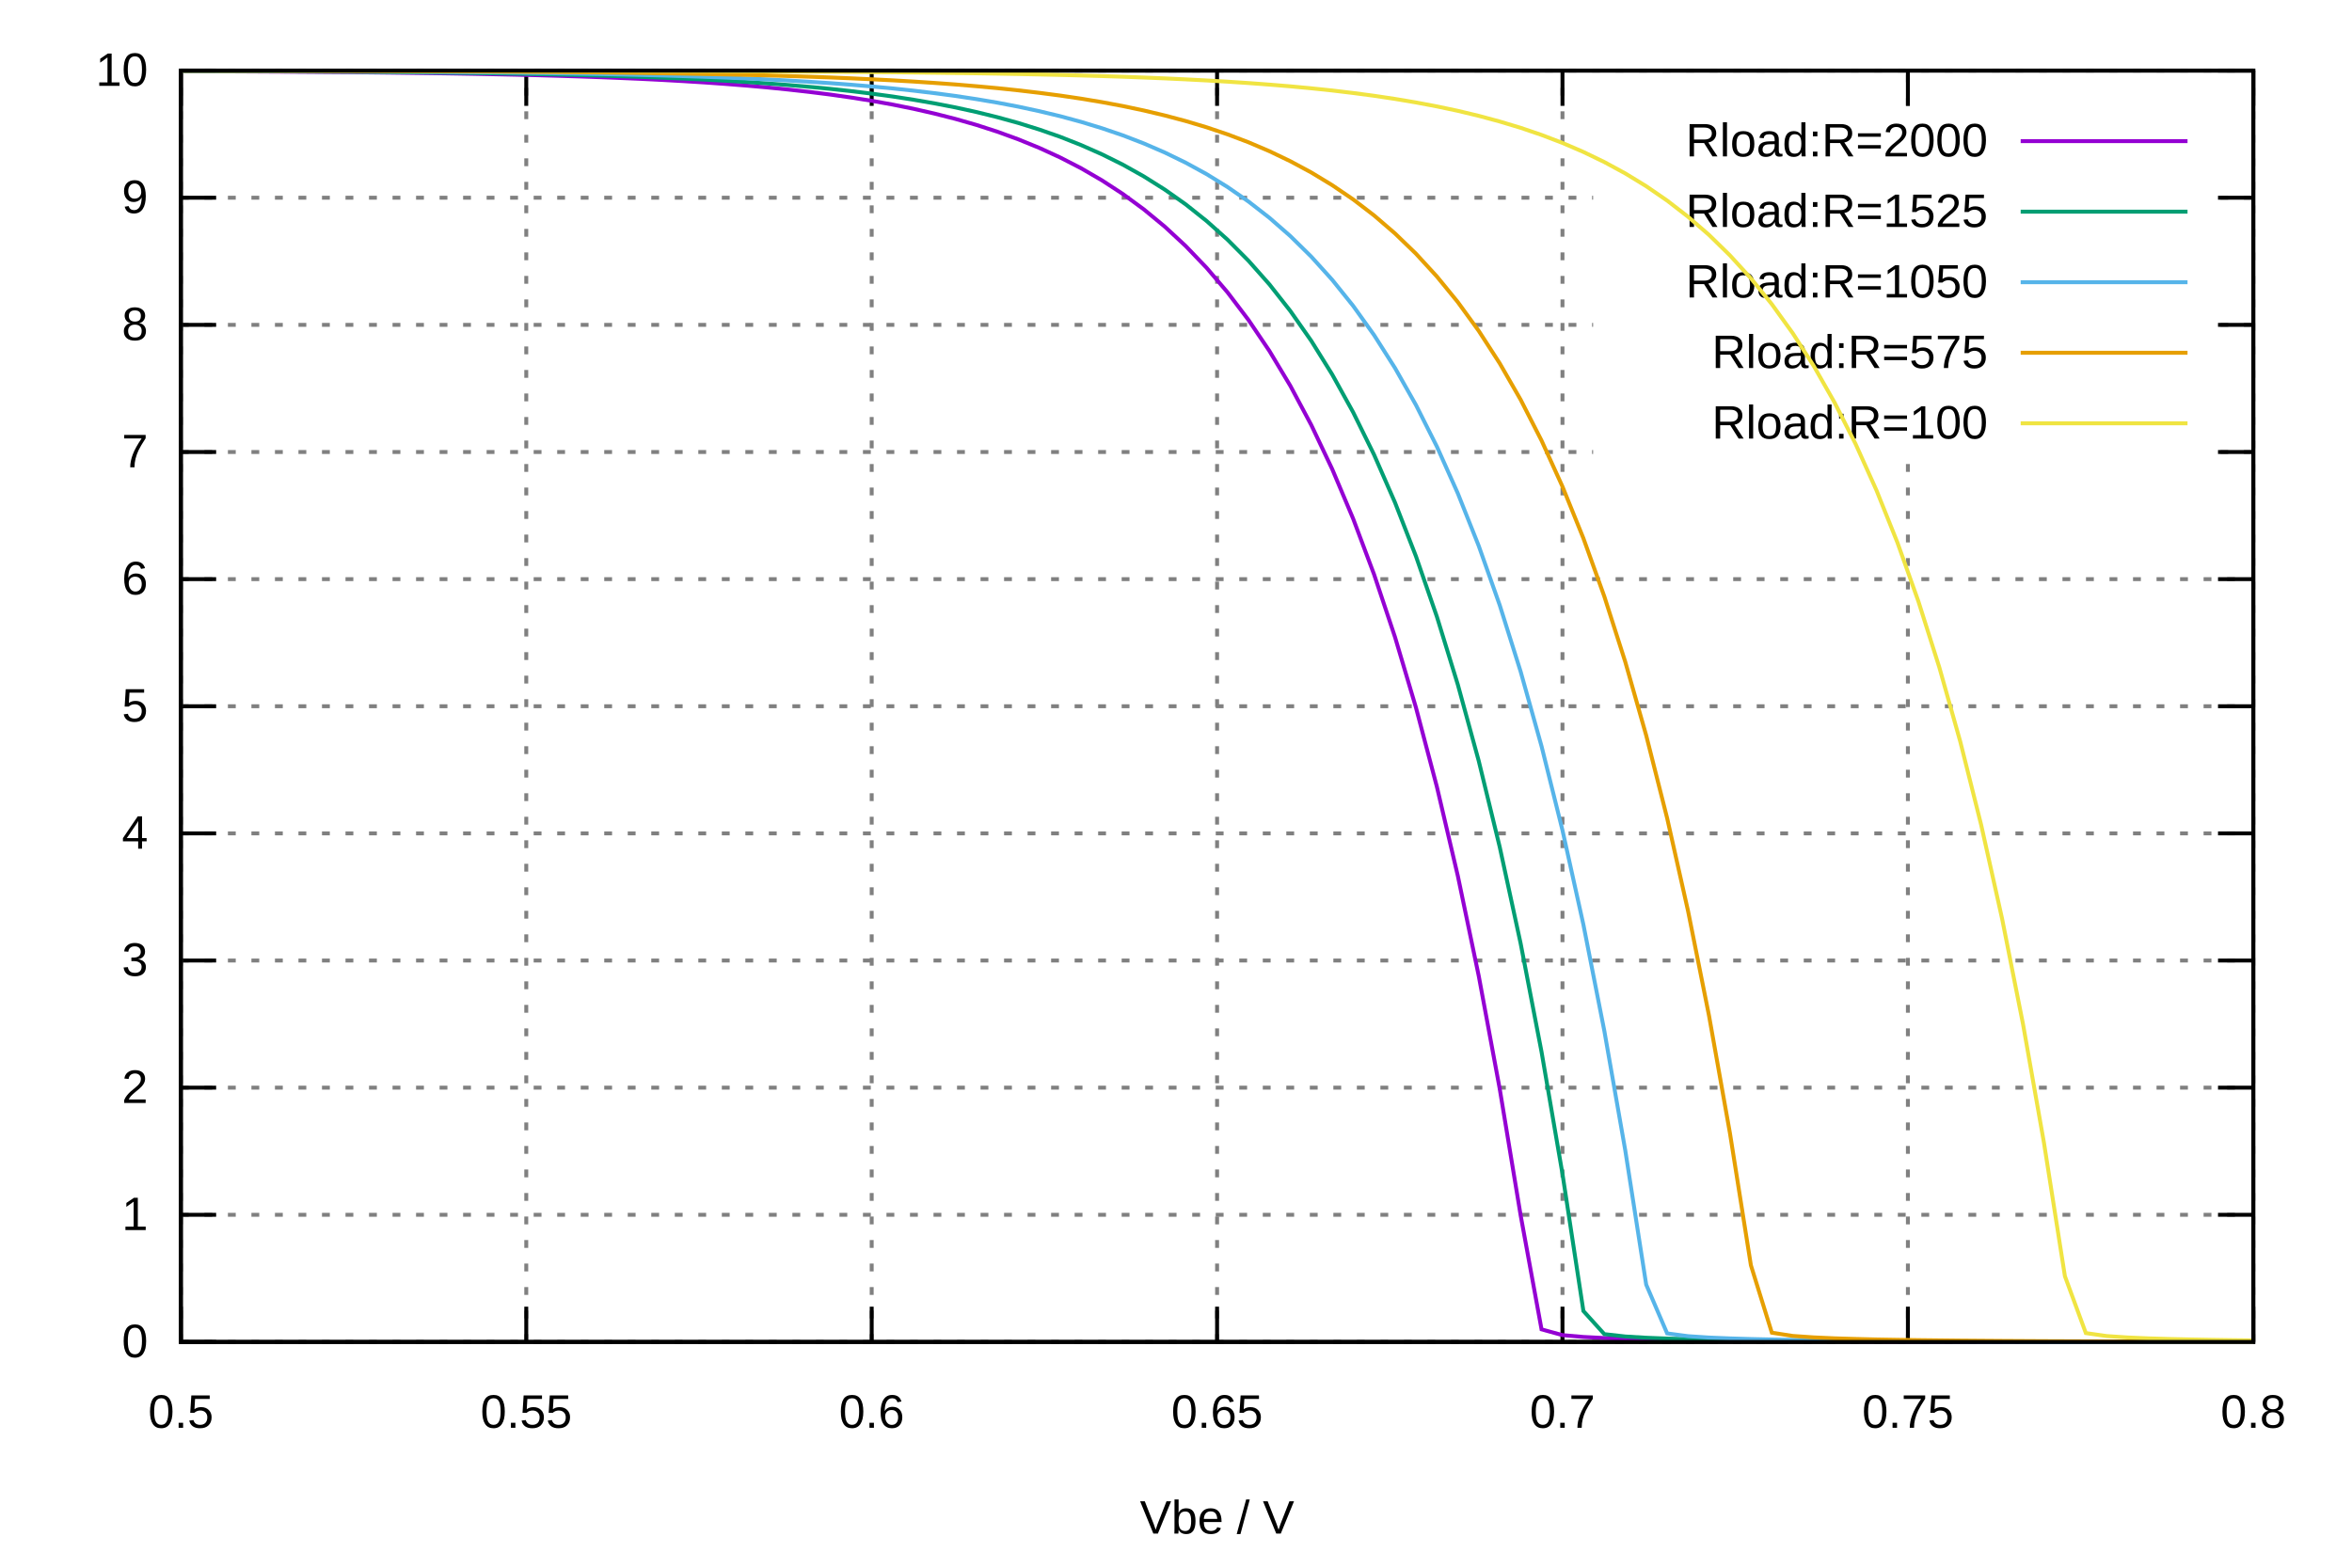
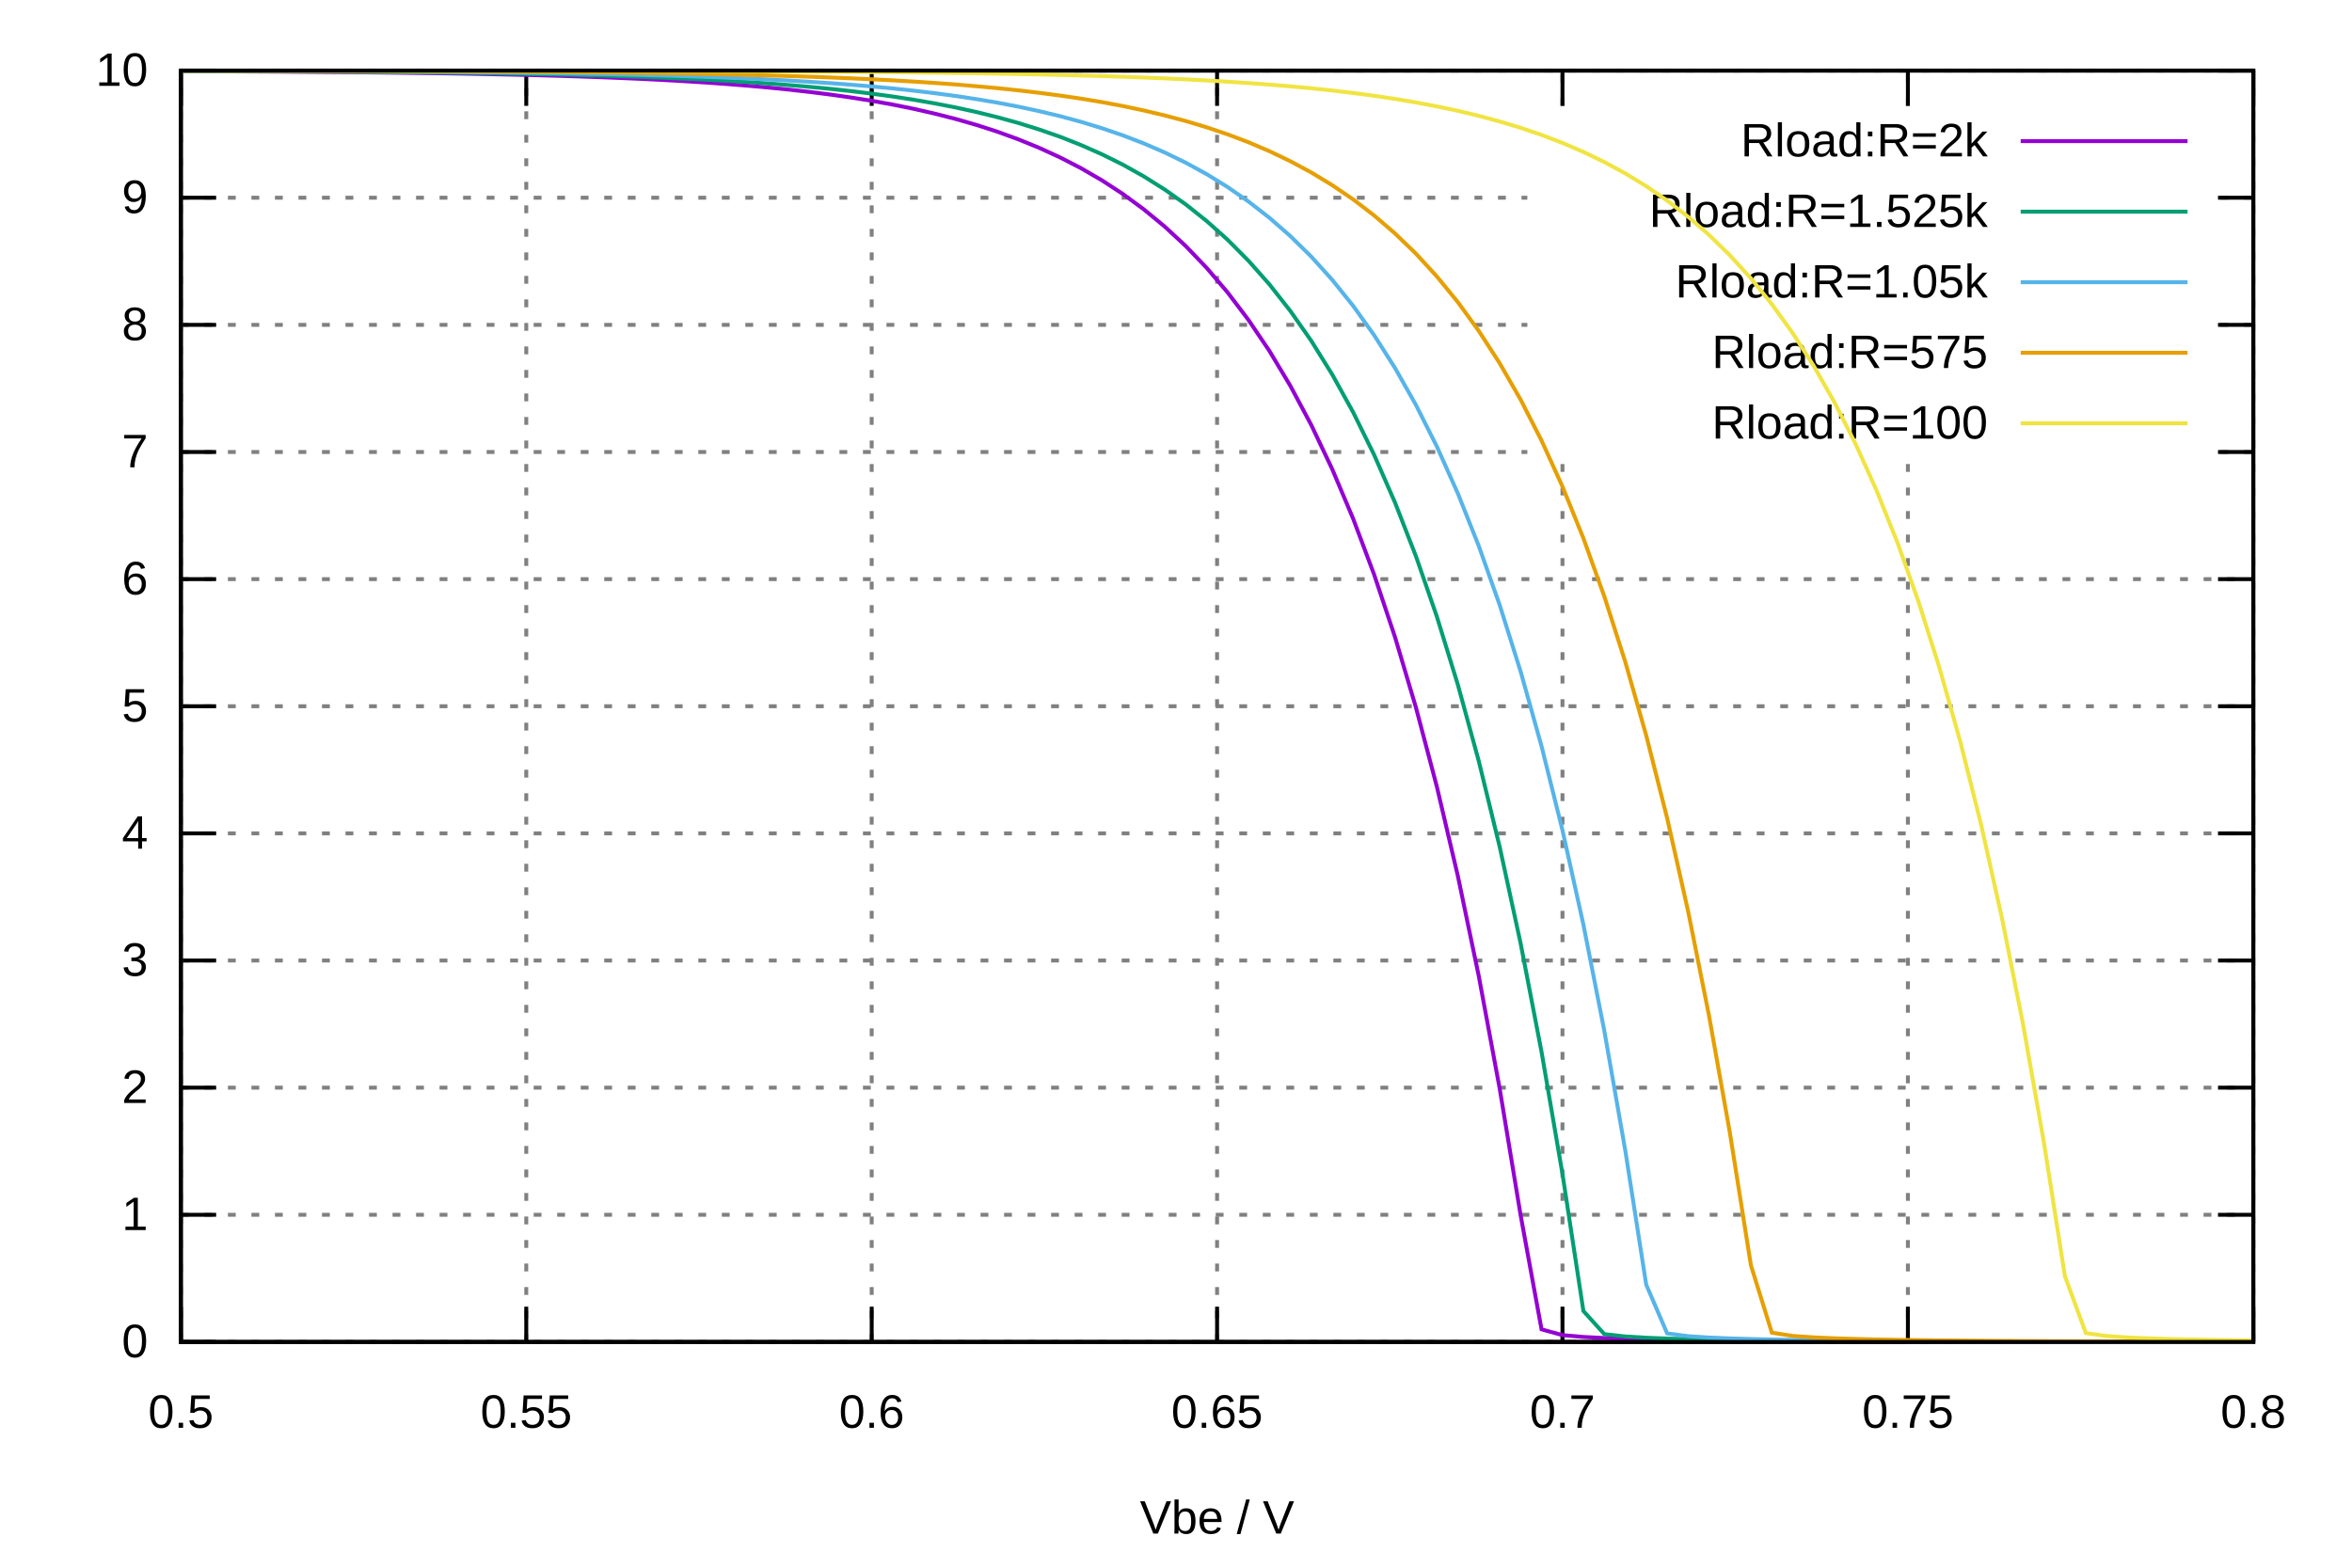
<svg xmlns="http://www.w3.org/2000/svg" xmlns:xlink="http://www.w3.org/1999/xlink" viewBox="0 0 600 400">
  <g id="gnuplot_canvas">
    <rect x="0" y="0" width="600" height="400" fill="none" />
    <defs>
      <circle id="gpDot" r="0.5" stroke-width="0.5" stroke="currentColor" />
      <path id="gpPt0" stroke-width="0.222" stroke="currentColor" d="M-1,0 h2 M0,-1 v2" />
      <path id="gpPt1" stroke-width="0.222" stroke="currentColor" d="M-1,-1 L1,1 M1,-1 L-1,1" />
      <path id="gpPt2" stroke-width="0.222" stroke="currentColor" d="M-1,0 L1,0 M0,-1 L0,1 M-1,-1 L1,1 M-1,1 L1,-1" />
      <rect id="gpPt3" stroke-width="0.222" stroke="currentColor" x="-1" y="-1" width="2" height="2" />
      <rect id="gpPt4" stroke-width="0.222" stroke="currentColor" fill="currentColor" x="-1" y="-1" width="2" height="2" />
      <circle id="gpPt5" stroke-width="0.222" stroke="currentColor" cx="0" cy="0" r="1" />
      <use xlink:href="#gpPt5" id="gpPt6" fill="currentColor" stroke="none" />
      <path id="gpPt7" stroke-width="0.222" stroke="currentColor" d="M0,-1.33 L-1.33,0.67 L1.33,0.67 z" />
      <use xlink:href="#gpPt7" id="gpPt8" fill="currentColor" stroke="none" />
      <use xlink:href="#gpPt7" id="gpPt9" stroke="currentColor" transform="rotate(180)" />
      <use xlink:href="#gpPt9" id="gpPt10" fill="currentColor" stroke="none" />
      <use xlink:href="#gpPt3" id="gpPt11" stroke="currentColor" transform="rotate(45)" />
      <use xlink:href="#gpPt11" id="gpPt12" fill="currentColor" stroke="none" />
      <path id="gpPt13" stroke-width="0.222" stroke="currentColor" d="M0,1.330 L1.265,0.411 L0.782,-1.067 L-0.782,-1.076 L-1.265,0.411 z" />
      <use xlink:href="#gpPt13" id="gpPt14" fill="currentColor" stroke="none" />
      <filter id="textbox" filterUnits="objectBoundingBox" x="0" y="0" height="1" width="1">
        <feFlood flood-color="white" flood-opacity="1" result="bgnd" />
        <feComposite in="SourceGraphic" in2="bgnd" operator="atop" />
      </filter>
      <filter id="greybox" filterUnits="objectBoundingBox" x="0" y="0" height="1" width="1">
        <feFlood flood-color="lightgrey" flood-opacity="1" result="grey" />
        <feComposite in="SourceGraphic" in2="grey" operator="atop" />
      </filter>
    </defs>
    <g fill="none" color="white" stroke="currentColor" stroke-width="1.00" stroke-linecap="butt" stroke-linejoin="miter">
</g>
    <g fill="none" color="black" stroke="currentColor" stroke-width="1.00" stroke-linecap="butt" stroke-linejoin="miter">
</g>
    <g fill="none" color="gray" stroke="currentColor" stroke-width="1.00" stroke-linecap="butt" stroke-linejoin="miter">
      <path stroke="gray" stroke-dasharray="2,4" class="gridline" d="M46.14,342.40 L574.82,342.40  " />
    </g>
    <g fill="none" color="black" stroke="currentColor" stroke-width="1.00" stroke-linecap="butt" stroke-linejoin="miter">
      <path stroke="black" d="M46.14,342.40 L55.14,342.40 M574.82,342.40 L565.82,342.40  " />
      <g transform="translate(37.75,346.30)" stroke="none" fill="black" font-family="Arial" font-size="12.00" text-anchor="end">
        <text>
          <tspan font-family="Arial"> 0</tspan>
        </text>
      </g>
    </g>
    <g fill="none" color="black" stroke="currentColor" stroke-width="1.00" stroke-linecap="butt" stroke-linejoin="miter">
</g>
    <g fill="none" color="gray" stroke="currentColor" stroke-width="1.00" stroke-linecap="butt" stroke-linejoin="miter">
      <path stroke="gray" stroke-dasharray="2,4" class="gridline" d="M46.14,309.96 L574.82,309.96  " />
    </g>
    <g fill="none" color="black" stroke="currentColor" stroke-width="1.00" stroke-linecap="butt" stroke-linejoin="miter">
      <path stroke="black" d="M46.14,309.96 L55.14,309.96 M574.82,309.96 L565.82,309.96  " />
      <g transform="translate(37.75,313.86)" stroke="none" fill="black" font-family="Arial" font-size="12.00" text-anchor="end">
        <text>
          <tspan font-family="Arial"> 1</tspan>
        </text>
      </g>
    </g>
    <g fill="none" color="black" stroke="currentColor" stroke-width="1.00" stroke-linecap="butt" stroke-linejoin="miter">
</g>
    <g fill="none" color="gray" stroke="currentColor" stroke-width="1.00" stroke-linecap="butt" stroke-linejoin="miter">
      <path stroke="gray" stroke-dasharray="2,4" class="gridline" d="M46.14,277.52 L574.82,277.52  " />
    </g>
    <g fill="none" color="black" stroke="currentColor" stroke-width="1.00" stroke-linecap="butt" stroke-linejoin="miter">
      <path stroke="black" d="M46.14,277.52 L55.14,277.52 M574.82,277.52 L565.82,277.52  " />
      <g transform="translate(37.75,281.42)" stroke="none" fill="black" font-family="Arial" font-size="12.00" text-anchor="end">
        <text>
          <tspan font-family="Arial"> 2</tspan>
        </text>
      </g>
    </g>
    <g fill="none" color="black" stroke="currentColor" stroke-width="1.00" stroke-linecap="butt" stroke-linejoin="miter">
</g>
    <g fill="none" color="gray" stroke="currentColor" stroke-width="1.00" stroke-linecap="butt" stroke-linejoin="miter">
      <path stroke="gray" stroke-dasharray="2,4" class="gridline" d="M46.14,245.08 L574.82,245.08  " />
    </g>
    <g fill="none" color="black" stroke="currentColor" stroke-width="1.00" stroke-linecap="butt" stroke-linejoin="miter">
      <path stroke="black" d="M46.14,245.08 L55.14,245.08 M574.82,245.08 L565.82,245.08  " />
      <g transform="translate(37.75,248.98)" stroke="none" fill="black" font-family="Arial" font-size="12.00" text-anchor="end">
        <text>
          <tspan font-family="Arial"> 3</tspan>
        </text>
      </g>
    </g>
    <g fill="none" color="black" stroke="currentColor" stroke-width="1.00" stroke-linecap="butt" stroke-linejoin="miter">
</g>
    <g fill="none" color="gray" stroke="currentColor" stroke-width="1.00" stroke-linecap="butt" stroke-linejoin="miter">
      <path stroke="gray" stroke-dasharray="2,4" class="gridline" d="M46.14,212.64 L574.82,212.64  " />
    </g>
    <g fill="none" color="black" stroke="currentColor" stroke-width="1.00" stroke-linecap="butt" stroke-linejoin="miter">
      <path stroke="black" d="M46.14,212.64 L55.14,212.64 M574.82,212.64 L565.82,212.64  " />
      <g transform="translate(37.75,216.54)" stroke="none" fill="black" font-family="Arial" font-size="12.00" text-anchor="end">
        <text>
          <tspan font-family="Arial"> 4</tspan>
        </text>
      </g>
    </g>
    <g fill="none" color="black" stroke="currentColor" stroke-width="1.00" stroke-linecap="butt" stroke-linejoin="miter">
</g>
    <g fill="none" color="gray" stroke="currentColor" stroke-width="1.00" stroke-linecap="butt" stroke-linejoin="miter">
      <path stroke="gray" stroke-dasharray="2,4" class="gridline" d="M46.14,180.20 L574.82,180.20  " />
    </g>
    <g fill="none" color="black" stroke="currentColor" stroke-width="1.00" stroke-linecap="butt" stroke-linejoin="miter">
      <path stroke="black" d="M46.14,180.20 L55.14,180.20 M574.82,180.20 L565.82,180.20  " />
      <g transform="translate(37.75,184.10)" stroke="none" fill="black" font-family="Arial" font-size="12.00" text-anchor="end">
        <text>
          <tspan font-family="Arial"> 5</tspan>
        </text>
      </g>
    </g>
    <g fill="none" color="black" stroke="currentColor" stroke-width="1.00" stroke-linecap="butt" stroke-linejoin="miter">
</g>
    <g fill="none" color="gray" stroke="currentColor" stroke-width="1.00" stroke-linecap="butt" stroke-linejoin="miter">
      <path stroke="gray" stroke-dasharray="2,4" class="gridline" d="M46.14,147.77 L574.82,147.77  " />
    </g>
    <g fill="none" color="black" stroke="currentColor" stroke-width="1.00" stroke-linecap="butt" stroke-linejoin="miter">
      <path stroke="black" d="M46.14,147.77 L55.14,147.77 M574.82,147.77 L565.82,147.77  " />
      <g transform="translate(37.75,151.67)" stroke="none" fill="black" font-family="Arial" font-size="12.00" text-anchor="end">
        <text>
          <tspan font-family="Arial"> 6</tspan>
        </text>
      </g>
    </g>
    <g fill="none" color="black" stroke="currentColor" stroke-width="1.00" stroke-linecap="butt" stroke-linejoin="miter">
</g>
    <g fill="none" color="gray" stroke="currentColor" stroke-width="1.00" stroke-linecap="butt" stroke-linejoin="miter">
-       <path stroke="gray" stroke-dasharray="2,4" class="gridline" d="M46.14,115.33 L406.41,115.33 M566.43,115.33 L574.82,115.33  " />
+       <path stroke="gray" stroke-dasharray="2,4" class="gridline" d="M46.14,115.33 L389.63,115.33 M566.43,115.33 L574.82,115.33  " />
    </g>
    <g fill="none" color="black" stroke="currentColor" stroke-width="1.00" stroke-linecap="butt" stroke-linejoin="miter">
      <path stroke="black" d="M46.14,115.33 L55.14,115.33 M574.82,115.33 L565.82,115.33  " />
      <g transform="translate(37.75,119.23)" stroke="none" fill="black" font-family="Arial" font-size="12.00" text-anchor="end">
        <text>
          <tspan font-family="Arial"> 7</tspan>
        </text>
      </g>
    </g>
    <g fill="none" color="black" stroke="currentColor" stroke-width="1.00" stroke-linecap="butt" stroke-linejoin="miter">
</g>
    <g fill="none" color="gray" stroke="currentColor" stroke-width="1.00" stroke-linecap="butt" stroke-linejoin="miter">
-       <path stroke="gray" stroke-dasharray="2,4" class="gridline" d="M46.14,82.89 L406.41,82.89 M566.43,82.89 L574.82,82.89  " />
+       <path stroke="gray" stroke-dasharray="2,4" class="gridline" d="M46.14,82.89 L389.63,82.89 M566.43,82.89 L574.82,82.89  " />
    </g>
    <g fill="none" color="black" stroke="currentColor" stroke-width="1.00" stroke-linecap="butt" stroke-linejoin="miter">
      <path stroke="black" d="M46.14,82.89 L55.14,82.89 M574.82,82.89 L565.82,82.89  " />
      <g transform="translate(37.75,86.79)" stroke="none" fill="black" font-family="Arial" font-size="12.00" text-anchor="end">
        <text>
          <tspan font-family="Arial"> 8</tspan>
        </text>
      </g>
    </g>
    <g fill="none" color="black" stroke="currentColor" stroke-width="1.00" stroke-linecap="butt" stroke-linejoin="miter">
</g>
    <g fill="none" color="gray" stroke="currentColor" stroke-width="1.00" stroke-linecap="butt" stroke-linejoin="miter">
-       <path stroke="gray" stroke-dasharray="2,4" class="gridline" d="M46.14,50.45 L406.41,50.45 M566.43,50.45 L574.82,50.45  " />
+       <path stroke="gray" stroke-dasharray="2,4" class="gridline" d="M46.14,50.45 L389.63,50.45 M566.43,50.45 L574.82,50.45  " />
    </g>
    <g fill="none" color="black" stroke="currentColor" stroke-width="1.00" stroke-linecap="butt" stroke-linejoin="miter">
      <path stroke="black" d="M46.14,50.45 L55.14,50.45 M574.82,50.45 L565.82,50.45  " />
      <g transform="translate(37.75,54.35)" stroke="none" fill="black" font-family="Arial" font-size="12.00" text-anchor="end">
        <text>
          <tspan font-family="Arial"> 9</tspan>
        </text>
      </g>
    </g>
    <g fill="none" color="black" stroke="currentColor" stroke-width="1.00" stroke-linecap="butt" stroke-linejoin="miter">
</g>
    <g fill="none" color="gray" stroke="currentColor" stroke-width="1.00" stroke-linecap="butt" stroke-linejoin="miter">
      <path stroke="gray" stroke-dasharray="2,4" class="gridline" d="M46.14,18.01 L574.82,18.01  " />
    </g>
    <g fill="none" color="black" stroke="currentColor" stroke-width="1.00" stroke-linecap="butt" stroke-linejoin="miter">
      <path stroke="black" d="M46.14,18.01 L55.14,18.01 M574.82,18.01 L565.82,18.01  " />
      <g transform="translate(37.75,21.91)" stroke="none" fill="black" font-family="Arial" font-size="12.00" text-anchor="end">
        <text>
          <tspan font-family="Arial"> 10</tspan>
        </text>
      </g>
    </g>
    <g fill="none" color="black" stroke="currentColor" stroke-width="1.00" stroke-linecap="butt" stroke-linejoin="miter">
</g>
    <g fill="none" color="gray" stroke="currentColor" stroke-width="1.00" stroke-linecap="butt" stroke-linejoin="miter">
      <path stroke="gray" stroke-dasharray="2,4" class="gridline" d="M46.14,342.40 L46.14,18.01  " />
    </g>
    <g fill="none" color="black" stroke="currentColor" stroke-width="1.00" stroke-linecap="butt" stroke-linejoin="miter">
      <path stroke="black" d="M46.14,342.40 L46.14,333.40 M46.14,18.01 L46.14,27.01  " />
      <g transform="translate(46.14,364.30)" stroke="none" fill="black" font-family="Arial" font-size="12.00" text-anchor="middle">
        <text>
          <tspan font-family="Arial"> 0.5</tspan>
        </text>
      </g>
    </g>
    <g fill="none" color="black" stroke="currentColor" stroke-width="1.00" stroke-linecap="butt" stroke-linejoin="miter">
</g>
    <g fill="none" color="gray" stroke="currentColor" stroke-width="1.00" stroke-linecap="butt" stroke-linejoin="miter">
      <path stroke="gray" stroke-dasharray="2,4" class="gridline" d="M134.25,342.40 L134.25,18.01  " />
    </g>
    <g fill="none" color="black" stroke="currentColor" stroke-width="1.00" stroke-linecap="butt" stroke-linejoin="miter">
      <path stroke="black" d="M134.25,342.40 L134.25,333.40 M134.25,18.01 L134.25,27.01  " />
      <g transform="translate(134.25,364.30)" stroke="none" fill="black" font-family="Arial" font-size="12.00" text-anchor="middle">
        <text>
          <tspan font-family="Arial"> 0.55</tspan>
        </text>
      </g>
    </g>
    <g fill="none" color="black" stroke="currentColor" stroke-width="1.00" stroke-linecap="butt" stroke-linejoin="miter">
</g>
    <g fill="none" color="gray" stroke="currentColor" stroke-width="1.00" stroke-linecap="butt" stroke-linejoin="miter">
      <path stroke="gray" stroke-dasharray="2,4" class="gridline" d="M222.37,342.40 L222.37,18.01  " />
    </g>
    <g fill="none" color="black" stroke="currentColor" stroke-width="1.00" stroke-linecap="butt" stroke-linejoin="miter">
      <path stroke="black" d="M222.37,342.40 L222.37,333.40 M222.37,18.01 L222.37,27.01  " />
      <g transform="translate(222.37,364.30)" stroke="none" fill="black" font-family="Arial" font-size="12.00" text-anchor="middle">
        <text>
          <tspan font-family="Arial"> 0.6</tspan>
        </text>
      </g>
    </g>
    <g fill="none" color="black" stroke="currentColor" stroke-width="1.00" stroke-linecap="butt" stroke-linejoin="miter">
</g>
    <g fill="none" color="gray" stroke="currentColor" stroke-width="1.00" stroke-linecap="butt" stroke-linejoin="miter">
      <path stroke="gray" stroke-dasharray="2,4" class="gridline" d="M310.48,342.40 L310.48,18.01  " />
    </g>
    <g fill="none" color="black" stroke="currentColor" stroke-width="1.00" stroke-linecap="butt" stroke-linejoin="miter">
      <path stroke="black" d="M310.48,342.40 L310.48,333.40 M310.48,18.01 L310.48,27.01  " />
      <g transform="translate(310.48,364.30)" stroke="none" fill="black" font-family="Arial" font-size="12.00" text-anchor="middle">
        <text>
          <tspan font-family="Arial"> 0.65</tspan>
        </text>
      </g>
    </g>
    <g fill="none" color="black" stroke="currentColor" stroke-width="1.00" stroke-linecap="butt" stroke-linejoin="miter">
</g>
    <g fill="none" color="gray" stroke="currentColor" stroke-width="1.00" stroke-linecap="butt" stroke-linejoin="miter">
-       <path stroke="gray" stroke-dasharray="2,4" class="gridline" d="M398.59,342.40 L398.59,18.01  " />
+       <path stroke="gray" stroke-dasharray="2,4" class="gridline" d="M398.59,342.40 L398.59,117.01 M398.59,27.01 L398.59,18.01  " />
    </g>
    <g fill="none" color="black" stroke="currentColor" stroke-width="1.00" stroke-linecap="butt" stroke-linejoin="miter">
      <path stroke="black" d="M398.59,342.40 L398.59,333.40 M398.59,18.01 L398.59,27.01  " />
      <g transform="translate(398.59,364.30)" stroke="none" fill="black" font-family="Arial" font-size="12.00" text-anchor="middle">
        <text>
          <tspan font-family="Arial"> 0.7</tspan>
        </text>
      </g>
    </g>
    <g fill="none" color="black" stroke="currentColor" stroke-width="1.00" stroke-linecap="butt" stroke-linejoin="miter">
</g>
    <g fill="none" color="gray" stroke="currentColor" stroke-width="1.00" stroke-linecap="butt" stroke-linejoin="miter">
      <path stroke="gray" stroke-dasharray="2,4" class="gridline" d="M486.71,342.40 L486.71,117.01 M486.71,27.01 L486.71,18.01  " />
    </g>
    <g fill="none" color="black" stroke="currentColor" stroke-width="1.00" stroke-linecap="butt" stroke-linejoin="miter">
      <path stroke="black" d="M486.71,342.40 L486.71,333.40 M486.71,18.01 L486.71,27.01  " />
      <g transform="translate(486.71,364.30)" stroke="none" fill="black" font-family="Arial" font-size="12.00" text-anchor="middle">
        <text>
          <tspan font-family="Arial"> 0.75</tspan>
        </text>
      </g>
    </g>
    <g fill="none" color="black" stroke="currentColor" stroke-width="1.00" stroke-linecap="butt" stroke-linejoin="miter">
</g>
    <g fill="none" color="gray" stroke="currentColor" stroke-width="1.00" stroke-linecap="butt" stroke-linejoin="miter">
      <path stroke="gray" stroke-dasharray="2,4" class="gridline" d="M574.82,342.40 L574.82,18.01  " />
    </g>
    <g fill="none" color="black" stroke="currentColor" stroke-width="1.00" stroke-linecap="butt" stroke-linejoin="miter">
      <path stroke="black" d="M574.82,342.40 L574.82,333.40 M574.82,18.01 L574.82,27.01  " />
      <g transform="translate(574.82,364.30)" stroke="none" fill="black" font-family="Arial" font-size="12.00" text-anchor="middle">
        <text>
          <tspan font-family="Arial"> 0.8</tspan>
        </text>
      </g>
    </g>
    <g fill="none" color="black" stroke="currentColor" stroke-width="1.00" stroke-linecap="butt" stroke-linejoin="miter">
</g>
    <g fill="none" color="black" stroke="currentColor" stroke-width="1.00" stroke-linecap="butt" stroke-linejoin="miter">
      <path stroke="black" d="M46.14,18.01 L46.14,342.40 L574.82,342.40 L574.82,18.01 L46.14,18.01 Z  " />
    </g>
    <g fill="none" color="black" stroke="currentColor" stroke-width="1.00" stroke-linecap="butt" stroke-linejoin="miter">
      <g transform="translate(310.48,391.30)" stroke="none" fill="black" font-family="Arial" font-size="12.00" text-anchor="middle">
        <text>
          <tspan font-family="Arial">Vbe / V</tspan>
        </text>
      </g>
    </g>
    <g fill="none" color="black" stroke="currentColor" stroke-width="1.00" stroke-linecap="butt" stroke-linejoin="miter">
</g>
    <g id="gnuplot_plot_1">
      <g fill="none" color="black" stroke="currentColor" stroke-width="1.00" stroke-linecap="butt" stroke-linejoin="miter">
        <g transform="translate(507.09,39.91)" stroke="none" fill="black" font-family="Arial" font-size="12.00" text-anchor="end">
          <text>
-             <tspan font-family="Arial">Rload:R=2000</tspan>
+             <tspan font-family="Arial">Rload:R=2k</tspan>
          </text>
        </g>
      </g>
      <g fill="none" color="black" stroke="currentColor" stroke-width="1.00" stroke-linecap="butt" stroke-linejoin="miter">
        <path stroke="rgb(148,   0, 211)" d="M515.48,36.01 L558.04,36.01 M46.14,18.17 L51.48,18.19 L56.82,18.21 L62.16,18.24 L67.50,18.27 L72.84,18.30   L78.18,18.34 L83.52,18.38 L88.86,18.42 L94.20,18.47 L99.54,18.53 L104.88,18.60 L110.22,18.67 L115.56,18.75   L120.90,18.84 L126.24,18.95 L131.58,19.06 L136.92,19.19 L142.26,19.34 L147.60,19.50 L152.94,19.69 L158.28,19.90   L163.62,20.13 L168.96,20.40 L174.30,20.70 L179.65,21.03 L184.99,21.41 L190.33,21.83 L195.67,22.30 L201.01,22.84   L206.35,23.44 L211.69,24.11 L217.03,24.87 L222.37,25.72 L227.71,26.68 L233.05,27.76 L238.39,28.98 L243.73,30.34   L249.07,31.87 L254.41,33.60 L259.75,35.54 L265.09,37.72 L270.43,40.17 L275.77,42.92 L281.11,46.02 L286.45,49.50   L291.79,53.42 L297.13,57.82 L302.47,62.77 L307.81,68.34 L313.15,74.60 L318.49,81.64 L323.83,89.55 L329.17,98.45   L334.51,108.45 L339.85,119.70 L345.19,132.35 L350.53,146.57 L355.87,162.56 L361.21,180.53 L366.55,200.74 L371.89,223.47   L377.23,249.02 L382.57,277.75 L387.91,310.05 L393.25,339.19 L398.59,340.66 L403.93,341.13 L409.27,341.40 L414.61,341.59   L419.95,341.72 L425.29,341.83 L430.63,341.91 L435.97,341.98 L441.31,342.04 L446.66,342.09 L452.00,342.13 L457.34,342.16   L462.68,342.19 L468.02,342.21 L473.36,342.24 L478.70,342.25 L484.04,342.27 L489.38,342.28 L494.72,342.30 L500.06,342.31   L505.40,342.32 L510.74,342.33 L516.08,342.33 L521.42,342.34 L526.76,342.35 L532.10,342.35 L537.44,342.36 L542.78,342.36   L548.12,342.36 L553.46,342.37 L558.80,342.37 L564.14,342.37 L569.48,342.37 L574.82,342.38  " />
      </g>
    </g>
    <g id="gnuplot_plot_2">
      <g fill="none" color="black" stroke="currentColor" stroke-width="1.00" stroke-linecap="butt" stroke-linejoin="miter">
        <g transform="translate(507.09,57.91)" stroke="none" fill="black" font-family="Arial" font-size="12.00" text-anchor="end">
          <text>
-             <tspan font-family="Arial">Rload:R=1525</tspan>
+             <tspan font-family="Arial">Rload:R=1.525k</tspan>
          </text>
        </g>
      </g>
      <g fill="none" color="black" stroke="currentColor" stroke-width="1.00" stroke-linecap="butt" stroke-linejoin="miter">
        <path stroke="rgb(  0, 158, 115)" d="M515.48,54.01 L558.04,54.01 M46.14,18.13 L51.48,18.15 L56.82,18.17 L62.16,18.18 L67.50,18.21 L72.84,18.23   L78.18,18.26 L83.52,18.29 L88.86,18.32 L94.20,18.36 L99.54,18.41 L104.88,18.46 L110.22,18.51 L115.56,18.57   L120.90,18.64 L126.24,18.72 L131.58,18.81 L136.92,18.91 L142.26,19.02 L147.60,19.15 L152.94,19.29 L158.28,19.45   L163.62,19.63 L168.96,19.83 L174.30,20.06 L179.65,20.31 L184.99,20.60 L190.33,20.92 L195.67,21.28 L201.01,21.69   L206.35,22.15 L211.69,22.66 L217.03,23.24 L222.37,23.89 L227.71,24.62 L233.05,25.45 L238.39,26.37 L243.73,27.41   L249.07,28.58 L254.41,29.90 L259.75,31.37 L265.09,33.04 L270.43,34.90 L275.77,37.01 L281.11,39.37 L286.45,42.02   L291.79,45.01 L297.13,48.37 L302.47,52.14 L307.81,56.39 L313.15,61.16 L318.49,66.53 L323.83,72.56 L329.17,79.35   L334.51,86.97 L339.85,95.55 L345.19,105.19 L350.53,116.03 L355.87,128.23 L361.21,141.93 L366.55,157.34 L371.89,174.67   L377.23,194.16 L382.57,216.06 L387.91,240.69 L393.25,268.39 L398.59,299.52 L403.93,334.51 L409.27,340.41 L414.61,341.01   L419.95,341.33 L425.29,341.54 L430.63,341.69 L435.97,341.80 L441.31,341.89 L446.66,341.96 L452.00,342.02 L457.34,342.07   L462.68,342.11 L468.02,342.15 L473.36,342.18 L478.70,342.21 L484.04,342.23 L489.38,342.25 L494.72,342.27 L500.06,342.28   L505.40,342.29 L510.74,342.30 L516.08,342.31 L521.42,342.32 L526.76,342.33 L532.10,342.34 L537.44,342.34 L542.78,342.35   L548.12,342.35 L553.46,342.36 L558.80,342.36 L564.14,342.37 L569.48,342.37 L574.82,342.37  " />
      </g>
    </g>
    <g id="gnuplot_plot_3">
      <g fill="none" color="black" stroke="currentColor" stroke-width="1.00" stroke-linecap="butt" stroke-linejoin="miter">
        <g transform="translate(507.09,75.91)" stroke="none" fill="black" font-family="Arial" font-size="12.00" text-anchor="end">
          <text>
-             <tspan font-family="Arial">Rload:R=1050</tspan>
+             <tspan font-family="Arial">Rload:R=1.05k</tspan>
          </text>
        </g>
      </g>
      <g fill="none" color="black" stroke="currentColor" stroke-width="1.00" stroke-linecap="butt" stroke-linejoin="miter">
        <path stroke="rgb( 86, 180, 233)" d="M515.48,72.01 L558.04,72.01 M46.14,18.09 L51.48,18.11 L56.82,18.12 L62.16,18.13 L67.50,18.15 L72.84,18.16   L78.18,18.18 L83.52,18.20 L88.86,18.23 L94.20,18.25 L99.54,18.28 L104.88,18.32 L110.22,18.36 L115.56,18.40   L120.90,18.45 L126.24,18.50 L131.58,18.56 L136.92,18.63 L142.26,18.71 L147.60,18.79 L152.94,18.89 L158.28,19.00   L163.62,19.13 L168.96,19.26 L174.30,19.42 L179.65,19.60 L184.99,19.79 L190.33,20.01 L195.67,20.26 L201.01,20.54   L206.35,20.86 L211.69,21.21 L217.03,21.61 L222.37,22.06 L227.71,22.56 L233.05,23.13 L238.39,23.77 L243.73,24.48   L249.07,25.29 L254.41,26.19 L259.75,27.21 L265.09,28.36 L270.43,29.64 L275.77,31.09 L281.11,32.72 L286.45,34.54   L291.79,36.60 L297.13,38.91 L302.47,41.51 L307.81,44.43 L313.15,47.72 L318.49,51.42 L323.83,55.57 L329.17,60.24   L334.51,65.49 L339.85,71.40 L345.19,78.04 L350.53,85.50 L355.87,93.90 L361.21,103.33 L366.55,113.94 L371.89,125.88   L377.23,139.29 L382.57,154.37 L387.91,171.33 L393.25,190.40 L398.59,211.84 L403.93,235.94 L409.27,263.05 L414.61,293.52   L419.95,327.78 L425.29,340.22 L430.63,340.93 L435.97,341.28 L441.31,341.50 L446.66,341.66 L452.00,341.78 L457.34,341.87   L462.68,341.95 L468.02,342.01 L473.36,342.06 L478.70,342.11 L484.04,342.14 L489.38,342.17 L494.72,342.20 L500.06,342.22   L505.40,342.25 L510.74,342.26 L516.08,342.28 L521.42,342.29 L526.76,342.30 L532.10,342.31 L537.44,342.32 L542.78,342.33   L548.12,342.34 L553.46,342.34 L558.80,342.35 L564.14,342.35 L569.48,342.36 L574.82,342.36  " />
      </g>
    </g>
    <g id="gnuplot_plot_4">
      <g fill="none" color="black" stroke="currentColor" stroke-width="1.00" stroke-linecap="butt" stroke-linejoin="miter">
        <g transform="translate(507.09,93.91)" stroke="none" fill="black" font-family="Arial" font-size="12.00" text-anchor="end">
          <text>
            <tspan font-family="Arial">Rload:R=575</tspan>
          </text>
        </g>
      </g>
      <g fill="none" color="black" stroke="currentColor" stroke-width="1.00" stroke-linecap="butt" stroke-linejoin="miter">
        <path stroke="rgb(230, 159,   0)" d="M515.48,90.01 L558.04,90.01 M46.14,18.06 L51.48,18.06 L56.82,18.07 L62.16,18.08 L67.50,18.08 L72.84,18.09   L78.18,18.10 L83.52,18.12 L88.86,18.13 L94.20,18.14 L99.54,18.16 L104.88,18.18 L110.22,18.20 L115.56,18.22   L120.90,18.25 L126.24,18.28 L131.58,18.31 L136.92,18.35 L142.26,18.39 L147.60,18.44 L152.94,18.49 L158.28,18.55   L163.62,18.62 L168.96,18.70 L174.30,18.78 L179.65,18.88 L184.99,18.99 L190.33,19.11 L195.67,19.24 L201.01,19.40   L206.35,19.57 L211.69,19.76 L217.03,19.98 L222.37,20.23 L227.71,20.50 L233.05,20.81 L238.39,21.16 L243.73,21.55   L249.07,22.00 L254.41,22.49 L259.75,23.05 L265.09,23.68 L270.43,24.38 L275.77,25.17 L281.11,26.06 L286.45,27.06   L291.79,28.19 L297.13,29.46 L302.47,30.88 L307.81,32.48 L313.15,34.28 L318.49,36.30 L323.83,38.58 L329.17,41.14   L334.51,44.01 L339.85,47.25 L345.19,50.88 L350.53,54.97 L355.87,59.57 L361.21,64.73 L366.55,70.55 L371.89,77.08   L377.23,84.43 L382.57,92.69 L387.91,101.97 L393.25,112.41 L398.59,124.15 L403.93,137.35 L409.27,152.20 L414.61,168.88   L419.95,187.65 L425.29,208.75 L430.63,232.47 L435.97,259.14 L441.31,289.12 L446.66,322.84 L452.00,340.04 L457.34,340.87   L462.68,341.24 L468.02,341.48 L473.36,341.64 L478.70,341.77 L484.04,341.86 L489.38,341.94 L494.72,342.00 L500.06,342.06   L505.40,342.10 L510.74,342.14 L516.08,342.17 L521.42,342.20 L526.76,342.22 L532.10,342.24 L537.44,342.26 L542.78,342.28   L548.12,342.29 L553.46,342.30 L558.80,342.31 L564.14,342.32 L569.48,342.33 L574.82,342.34  " />
      </g>
    </g>
    <g id="gnuplot_plot_5">
      <g fill="none" color="black" stroke="currentColor" stroke-width="1.00" stroke-linecap="butt" stroke-linejoin="miter">
        <g transform="translate(507.09,111.91)" stroke="none" fill="black" font-family="Arial" font-size="12.00" text-anchor="end">
          <text>
            <tspan font-family="Arial">Rload:R=100</tspan>
          </text>
        </g>
      </g>
      <g fill="none" color="black" stroke="currentColor" stroke-width="1.00" stroke-linecap="butt" stroke-linejoin="miter">
        <path stroke="rgb(240, 228,  66)" d="M515.48,108.01 L558.04,108.01 M46.14,18.02 L51.48,18.02 L56.82,18.02 L62.16,18.02 L67.50,18.02 L72.84,18.02   L78.18,18.03 L83.52,18.03 L88.86,18.03 L94.20,18.03 L99.54,18.04 L104.88,18.04 L110.22,18.04 L115.56,18.05   L120.90,18.05 L126.24,18.06 L131.58,18.06 L136.92,18.07 L142.26,18.08 L147.60,18.08 L152.94,18.09 L158.28,18.10   L163.62,18.12 L168.96,18.13 L174.30,18.14 L179.65,18.16 L184.99,18.18 L190.33,18.20 L195.67,18.22 L201.01,18.25   L206.35,18.28 L211.69,18.32 L217.03,18.35 L222.37,18.40 L227.71,18.44 L233.05,18.50 L238.39,18.56 L243.73,18.63   L249.07,18.70 L254.41,18.79 L259.75,18.89 L265.09,19.00 L270.43,19.12 L275.77,19.26 L281.11,19.41 L286.45,19.58   L291.79,19.78 L297.13,20.00 L302.47,20.25 L307.81,20.53 L313.15,20.84 L318.49,21.19 L323.83,21.59 L329.17,22.03   L334.51,22.53 L339.85,23.09 L345.19,23.73 L350.53,24.44 L355.87,25.24 L361.21,26.14 L366.55,27.15 L371.89,28.28   L377.23,29.56 L382.57,31.00 L387.91,32.61 L393.25,34.43 L398.59,36.47 L403.93,38.77 L409.27,41.35 L414.61,44.25   L419.95,47.51 L425.29,51.18 L430.63,55.31 L435.97,59.94 L441.31,65.16 L446.66,71.02 L452.00,77.62 L457.34,85.03   L462.68,93.36 L468.02,102.74 L473.36,113.27 L478.70,125.12 L484.04,138.44 L489.38,153.42 L494.72,170.26 L500.06,189.19   L505.40,210.48 L510.74,234.42 L516.08,261.33 L521.42,291.59 L526.76,325.61 L532.10,340.14 L537.44,340.90 L542.78,341.26   L548.12,341.49 L553.46,341.65 L558.80,341.77 L564.14,341.87 L569.48,341.95 L574.82,342.01  " />
      </g>
    </g>
    <g id="gnuplot_plot_6">
      <g fill="none" color="black" stroke="currentColor" stroke-width="1.00" stroke-linecap="butt" stroke-linejoin="miter">
</g>
    </g>
    <g fill="none" color="white" stroke="rgb(  0, 114, 178)" stroke-width="2.00" stroke-linecap="butt" stroke-linejoin="miter">
</g>
    <g fill="none" color="black" stroke="currentColor" stroke-width="2.00" stroke-linecap="butt" stroke-linejoin="miter">
</g>
    <g fill="none" color="black" stroke="black" stroke-width="1.00" stroke-linecap="butt" stroke-linejoin="miter">
</g>
    <g fill="none" color="black" stroke="currentColor" stroke-width="1.00" stroke-linecap="butt" stroke-linejoin="miter">
      <path stroke="black" d="M46.14,18.01 L46.14,342.40 L574.82,342.40 L574.82,18.01 L46.14,18.01 Z  " />
    </g>
    <g fill="none" color="black" stroke="currentColor" stroke-width="1.00" stroke-linecap="butt" stroke-linejoin="miter">
</g>
  </g>
</svg>
